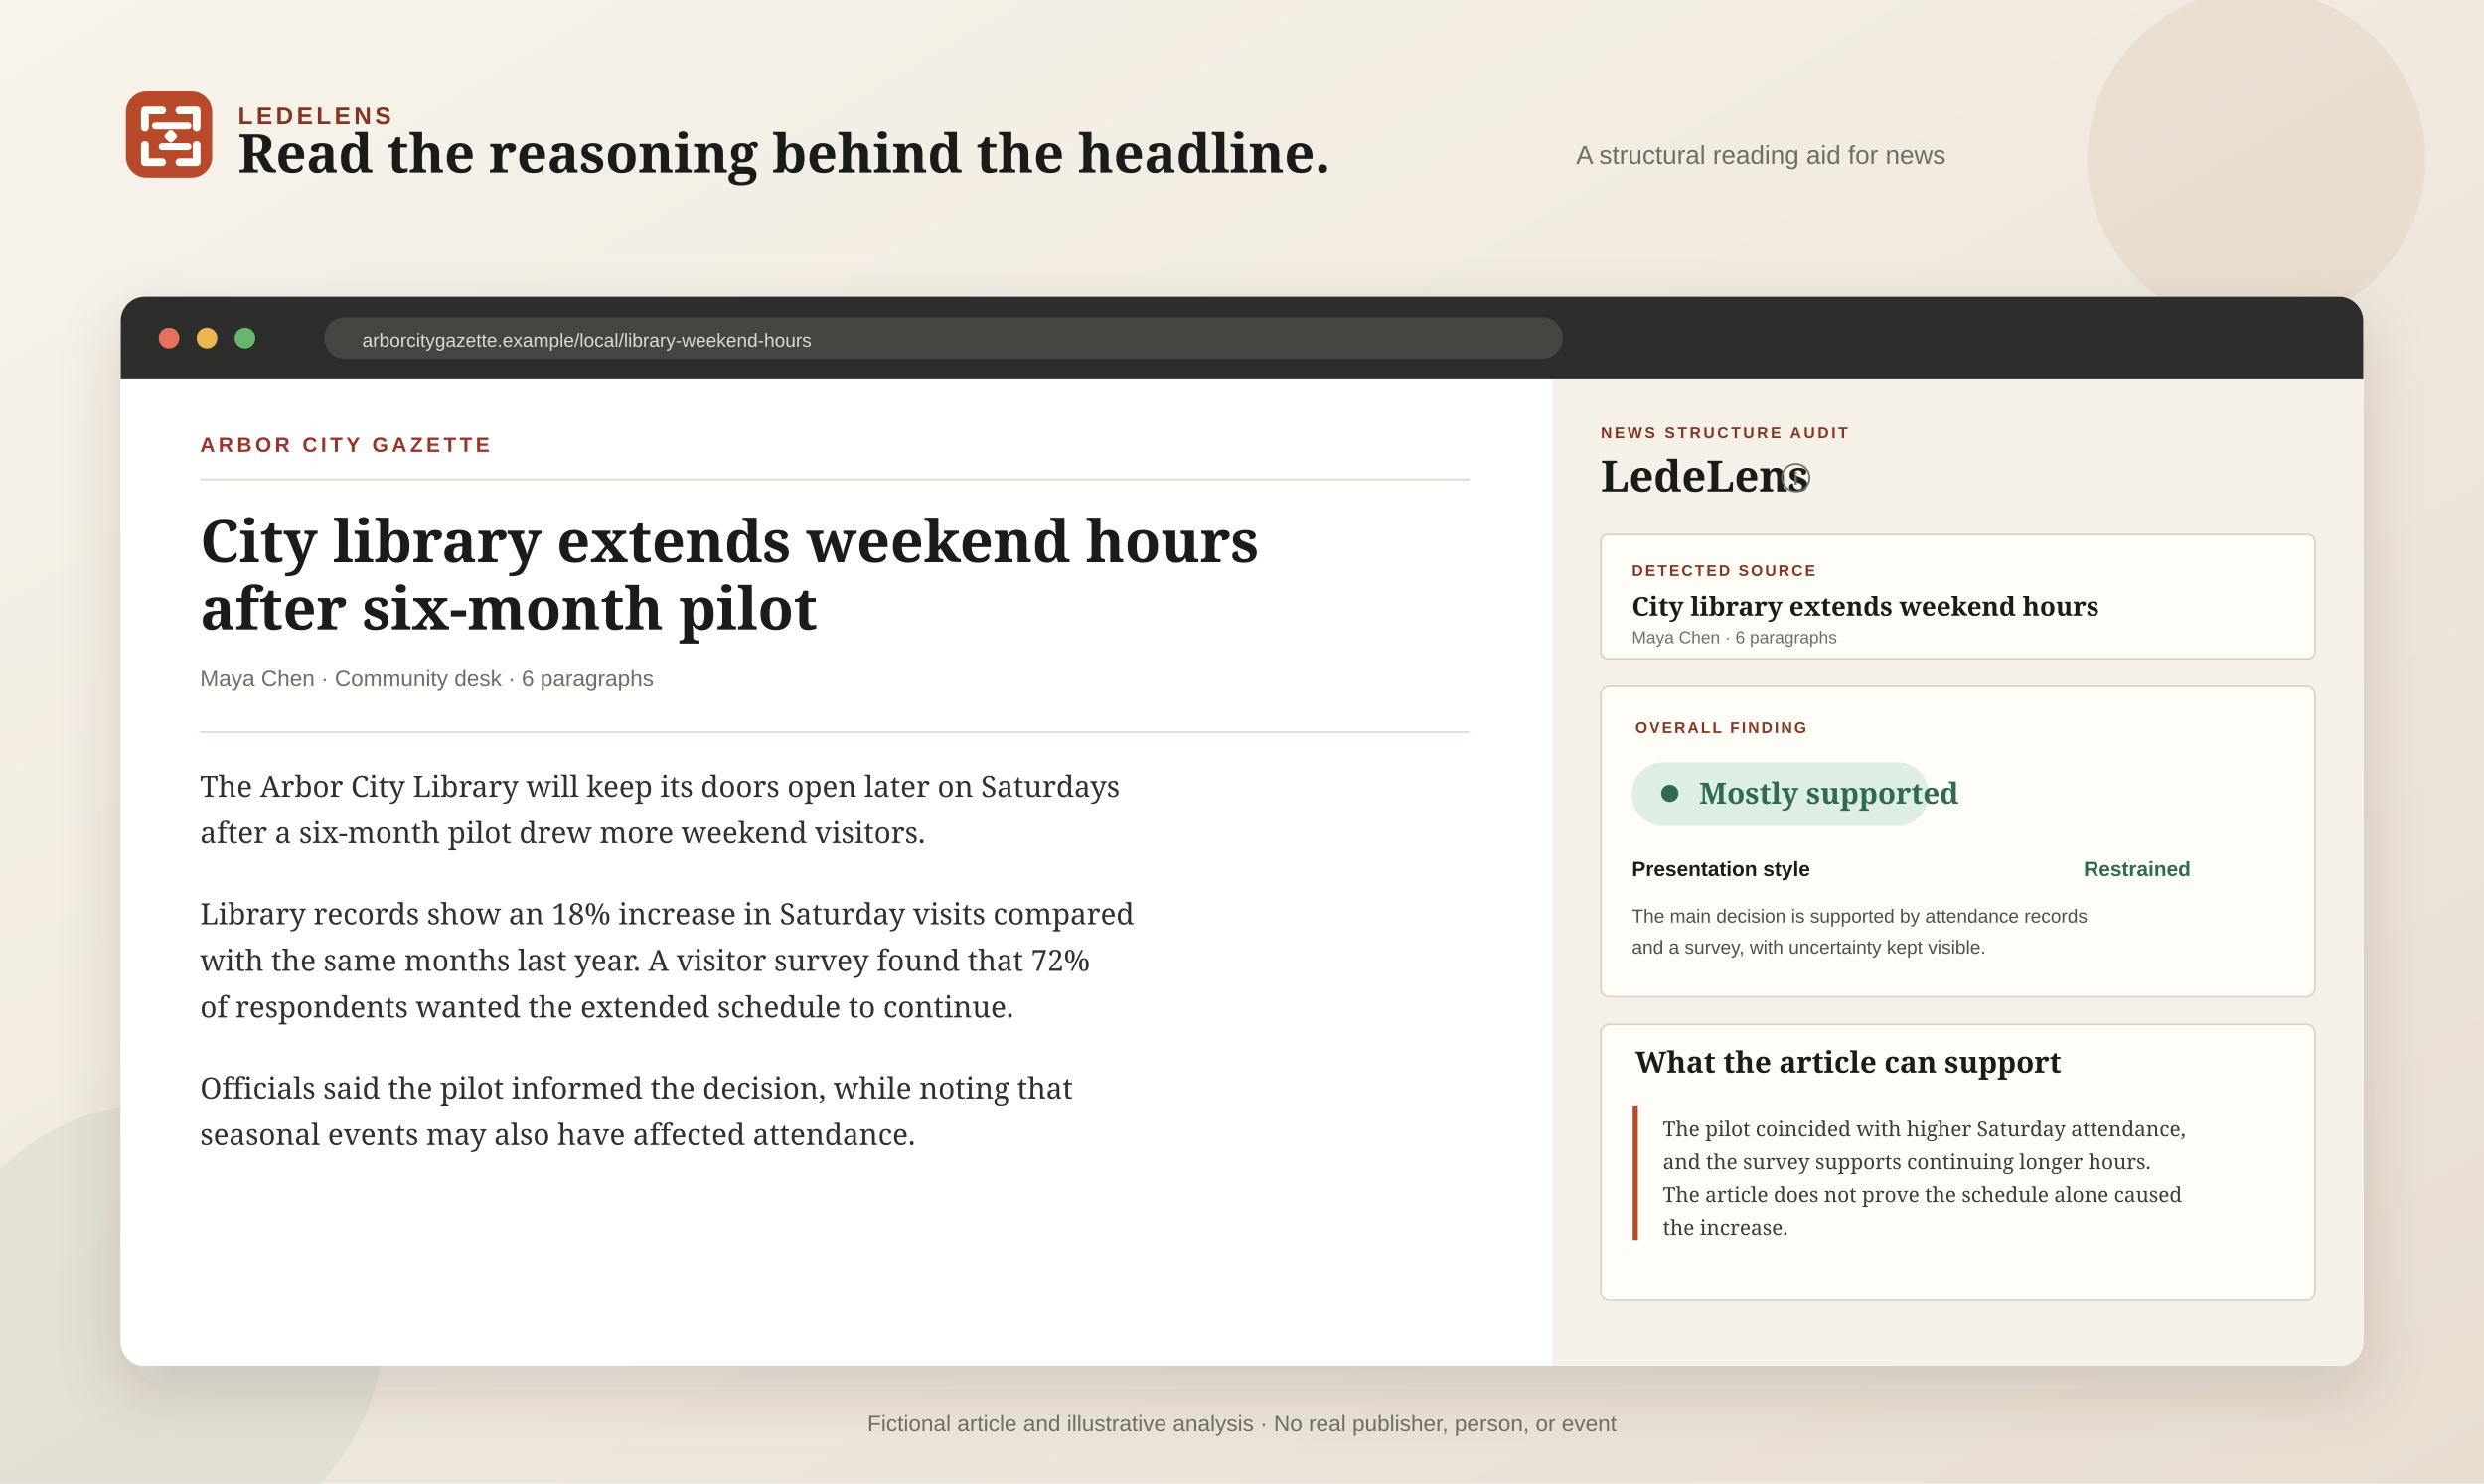
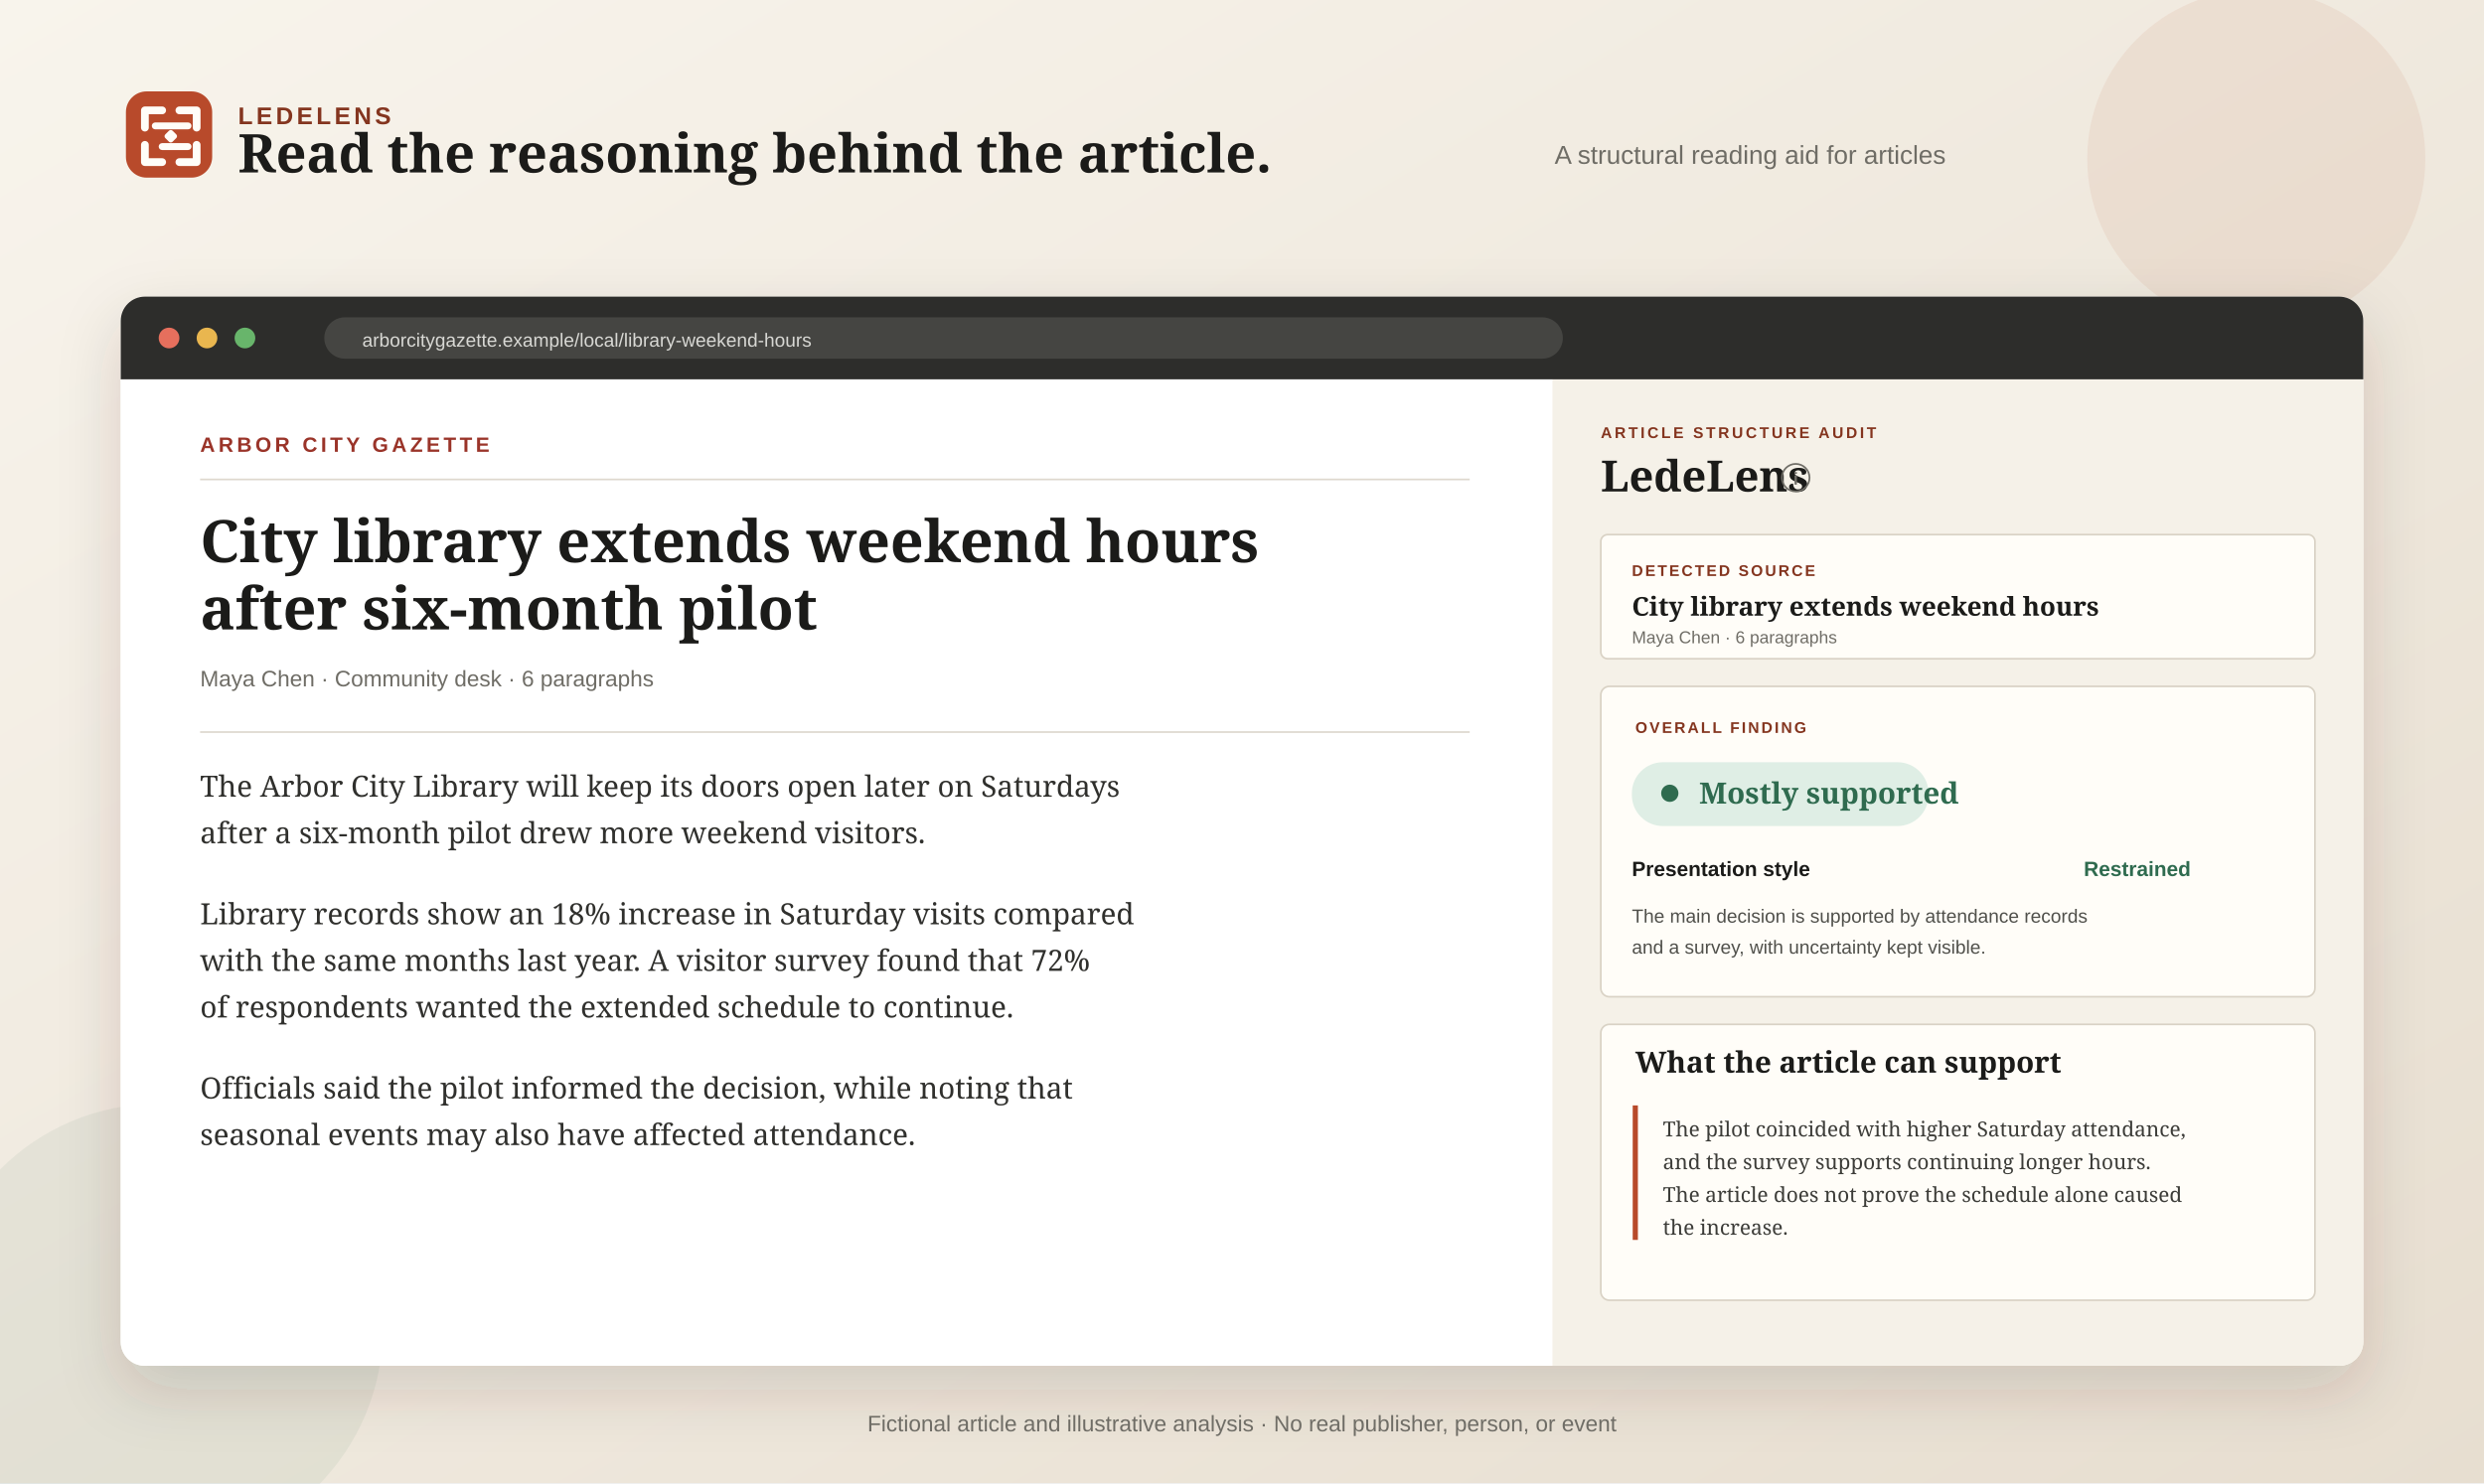
<svg xmlns="http://www.w3.org/2000/svg" width="1440" height="860" viewBox="0 0 1440 860" role="img" aria-labelledby="title desc">
  <defs>
    <linearGradient id="bg" x1="0" y1="0" x2="1" y2="1">
      <stop offset="0" stop-color="#f8f4ec" />
      <stop offset="1" stop-color="#e7ded0" />
    </linearGradient>
    <filter id="shadow" x="-20%" y="-20%" width="140%" height="150%">
      <feDropShadow dx="0" dy="14" stdDeviation="18" flood-color="#392d22" flood-opacity=".16" />
    </filter>
    <clipPath id="browser">
      <rect x="70" y="172" width="1300" height="620" rx="14" />
    </clipPath>
  </defs>
  <rect width="1440" height="860" fill="url(#bg)" />
  <circle cx="1308" cy="92" r="98" fill="#b84a2b" opacity=".08" />
  <circle cx="92" cy="770" r="130" fill="#2f6b4f" opacity=".07" />
  <g transform="translate(70 50)">
    <rect x="3" y="3" width="50" height="50" rx="12" fill="#b84a2b" />
    <path d="M14 24V14h10M34 14h10v10M44 34v10H34M24 44H14V34" fill="none" stroke="#fffdf8" stroke-width="4.5" stroke-linecap="round" stroke-linejoin="round" />
    <rect x="18" y="21" width="23" height="4" rx="2" fill="#fffdf8" />
    <rect x="22" y="33" width="19" height="4" rx="2" fill="#fffdf8" />
    <rect x="26" y="26" width="6" height="6" rx="1.5" transform="rotate(45 29 29)" fill="#fffdf8" />
    <text x="68" y="22" fill="#84351f" font-family="Arial, sans-serif" font-size="14" font-weight="700" letter-spacing="2">LEDELENS</text>
-     <text x="68" y="50" fill="#1b1b19" font-family="Georgia, serif" font-size="31" font-weight="700">Read the reasoning behind the headline.</text>
+     <text x="68" y="50" fill="#1b1b19" font-family="Georgia, serif" font-size="31" font-weight="700">Read the reasoning behind the article.</text>
  </g>
-   <text x="1128" y="95" fill="#6f6d66" font-family="Arial, sans-serif" font-size="15" text-anchor="end">A structural reading aid for news</text>
+   <text x="1128" y="95" fill="#6f6d66" font-family="Arial, sans-serif" font-size="15" text-anchor="end">A structural reading aid for articles</text>
  <g filter="url(#shadow)">
    <rect x="70" y="172" width="1300" height="620" rx="14" fill="#fffdf8" />
  </g>
  <g clip-path="url(#browser)">
    <rect x="70" y="172" width="1300" height="48" fill="#2d2d2b" />
    <circle cx="98" cy="196" r="6" fill="#e66f5d" />
    <circle cx="120" cy="196" r="6" fill="#e9b64f" />
    <circle cx="142" cy="196" r="6" fill="#68b56b" />
    <rect x="188" y="184" width="718" height="24" rx="12" fill="#454542" />
    <text x="210" y="201" fill="#d8d8d4" font-family="Arial, sans-serif" font-size="11">arborcitygazette.example/local/library-weekend-hours</text>
    <rect x="70" y="220" width="830" height="572" fill="#ffffff" />
    <rect x="900" y="220" width="470" height="572" fill="#f5f1e8" />
    <text x="116" y="262" fill="#9a3429" font-family="Arial, sans-serif" font-size="12" font-weight="700" letter-spacing="2">ARBOR CITY GAZETTE</text>
    <line x1="116" y1="278" x2="852" y2="278" stroke="#ded8ce" />
    <text x="116" y="326" fill="#1b1b19" font-family="Georgia, serif" font-size="34" font-weight="700">City library extends weekend hours</text>
    <text x="116" y="365" fill="#1b1b19" font-family="Georgia, serif" font-size="34" font-weight="700">after six-month pilot</text>
    <text x="116" y="398" fill="#6f6d66" font-family="Arial, sans-serif" font-size="13">Maya Chen · Community desk · 6 paragraphs</text>
    <rect x="116" y="424" width="736" height="1" fill="#ded8ce" />
    <text x="116" y="462" fill="#30302d" font-family="Georgia, serif" font-size="17">
      <tspan x="116" dy="0">The Arbor City Library will keep its doors open later on Saturdays</tspan>
      <tspan x="116" dy="27">after a six-month pilot drew more weekend visitors.</tspan>
    </text>
    <text x="116" y="536" fill="#30302d" font-family="Georgia, serif" font-size="17">
      <tspan x="116" dy="0">Library records show an 18% increase in Saturday visits compared</tspan>
      <tspan x="116" dy="27">with the same months last year. A visitor survey found that 72%</tspan>
      <tspan x="116" dy="27">of respondents wanted the extended schedule to continue.</tspan>
    </text>
    <text x="116" y="637" fill="#30302d" font-family="Georgia, serif" font-size="17">
      <tspan x="116" dy="0">Officials said the pilot informed the decision, while noting that</tspan>
      <tspan x="116" dy="27">seasonal events may also have affected attendance.</tspan>
    </text>
-     <text x="928" y="254" fill="#84351f" font-family="Arial, sans-serif" font-size="9" font-weight="700" letter-spacing="1.5">NEWS STRUCTURE AUDIT</text>
+     <text x="928" y="254" fill="#84351f" font-family="Arial, sans-serif" font-size="9" font-weight="700" letter-spacing="1.5">ARTICLE STRUCTURE AUDIT</text>
    <text x="928" y="285" fill="#1b1b19" font-family="Georgia, serif" font-size="25" font-weight="700">LedeLens</text>
    <circle cx="1041" cy="277" r="8" fill="none" stroke="#6f6d66" />
    <text x="1041" y="281" text-anchor="middle" fill="#6f6d66" font-family="Arial, sans-serif" font-size="10" font-weight="700">i</text>
    <rect x="928" y="310" width="414" height="72" rx="4" fill="#fffdf8" stroke="#d9d2c5" />
    <text x="946" y="334" fill="#84351f" font-family="Arial, sans-serif" font-size="9" font-weight="700" letter-spacing="1.2">DETECTED SOURCE</text>
    <text x="946" y="357" fill="#1b1b19" font-family="Georgia, serif" font-size="15" font-weight="700">City library extends weekend hours</text>
    <text x="946" y="373" fill="#6f6d66" font-family="Arial, sans-serif" font-size="10">Maya Chen · 6 paragraphs</text>
    <rect x="928" y="398" width="414" height="180" rx="5" fill="#fffdf8" stroke="#d9d2c5" />
    <text x="948" y="425" fill="#84351f" font-family="Arial, sans-serif" font-size="9" font-weight="700" letter-spacing="1.2">OVERALL FINDING</text>
    <rect x="946" y="442" width="172" height="37" rx="18" fill="#dfeee5" />
    <circle cx="968" cy="460" r="5" fill="#2f6b4f" />
    <text x="985" y="466" fill="#2f6b4f" font-family="Georgia, serif" font-size="17" font-weight="700">Mostly supported</text>
    <text x="946" y="508" fill="#1b1b19" font-family="Arial, sans-serif" font-size="12" font-weight="700">Presentation style</text>
    <text x="1270" y="508" fill="#2f6b4f" font-family="Arial, sans-serif" font-size="12" font-weight="700" text-anchor="end">Restrained</text>
    <text x="946" y="535" fill="#50504b" font-family="Arial, sans-serif" font-size="11">
      <tspan x="946" dy="0">The main decision is supported by attendance records</tspan>
      <tspan x="946" dy="18">and a survey, with uncertainty kept visible.</tspan>
    </text>
    <rect x="928" y="594" width="414" height="160" rx="5" fill="#fffdf8" stroke="#d9d2c5" />
    <text x="948" y="622" fill="#1b1b19" font-family="Georgia, serif" font-size="17" font-weight="700">What the article can support</text>
    <line x1="948" y1="641" x2="948" y2="719" stroke="#b84a2b" stroke-width="3" />
    <text x="964" y="659" fill="#3c3c38" font-family="Georgia, serif" font-size="12">
      <tspan x="964" dy="0">The pilot coincided with higher Saturday attendance,</tspan>
      <tspan x="964" dy="19">and the survey supports continuing longer hours.</tspan>
      <tspan x="964" dy="19">The article does not prove the schedule alone caused</tspan>
      <tspan x="964" dy="19">the increase.</tspan>
    </text>
  </g>
  <text x="720" y="830" text-anchor="middle" fill="#6f6d66" font-family="Arial, sans-serif" font-size="13">Fictional article and illustrative analysis · No real publisher, person, or event</text>
</svg>
